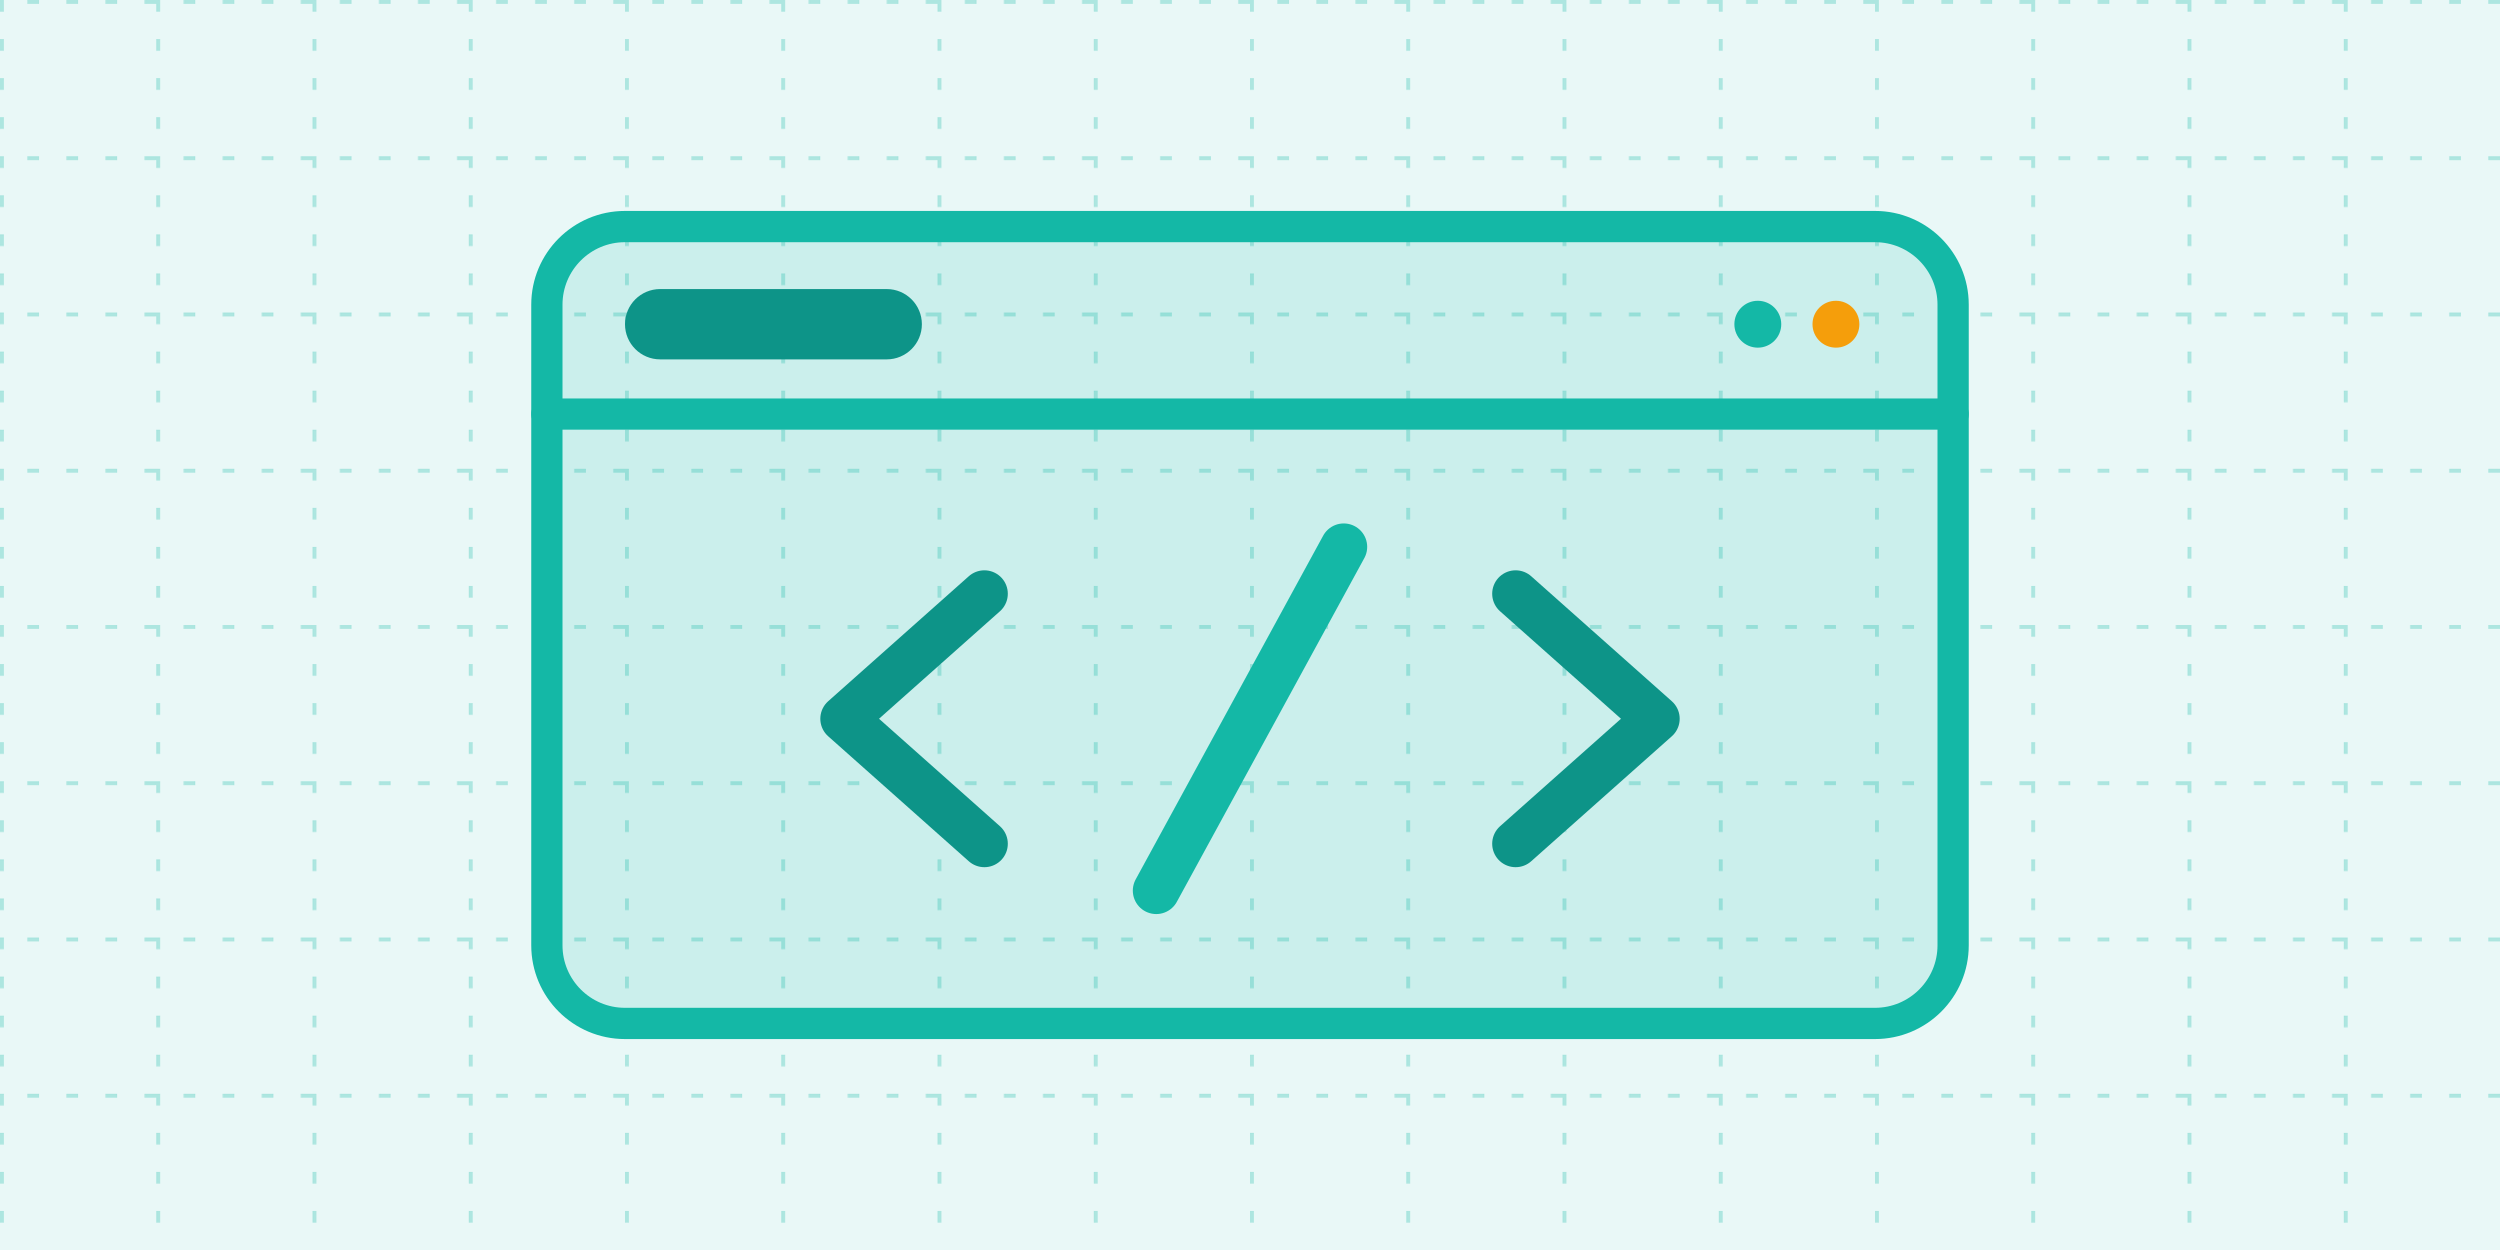
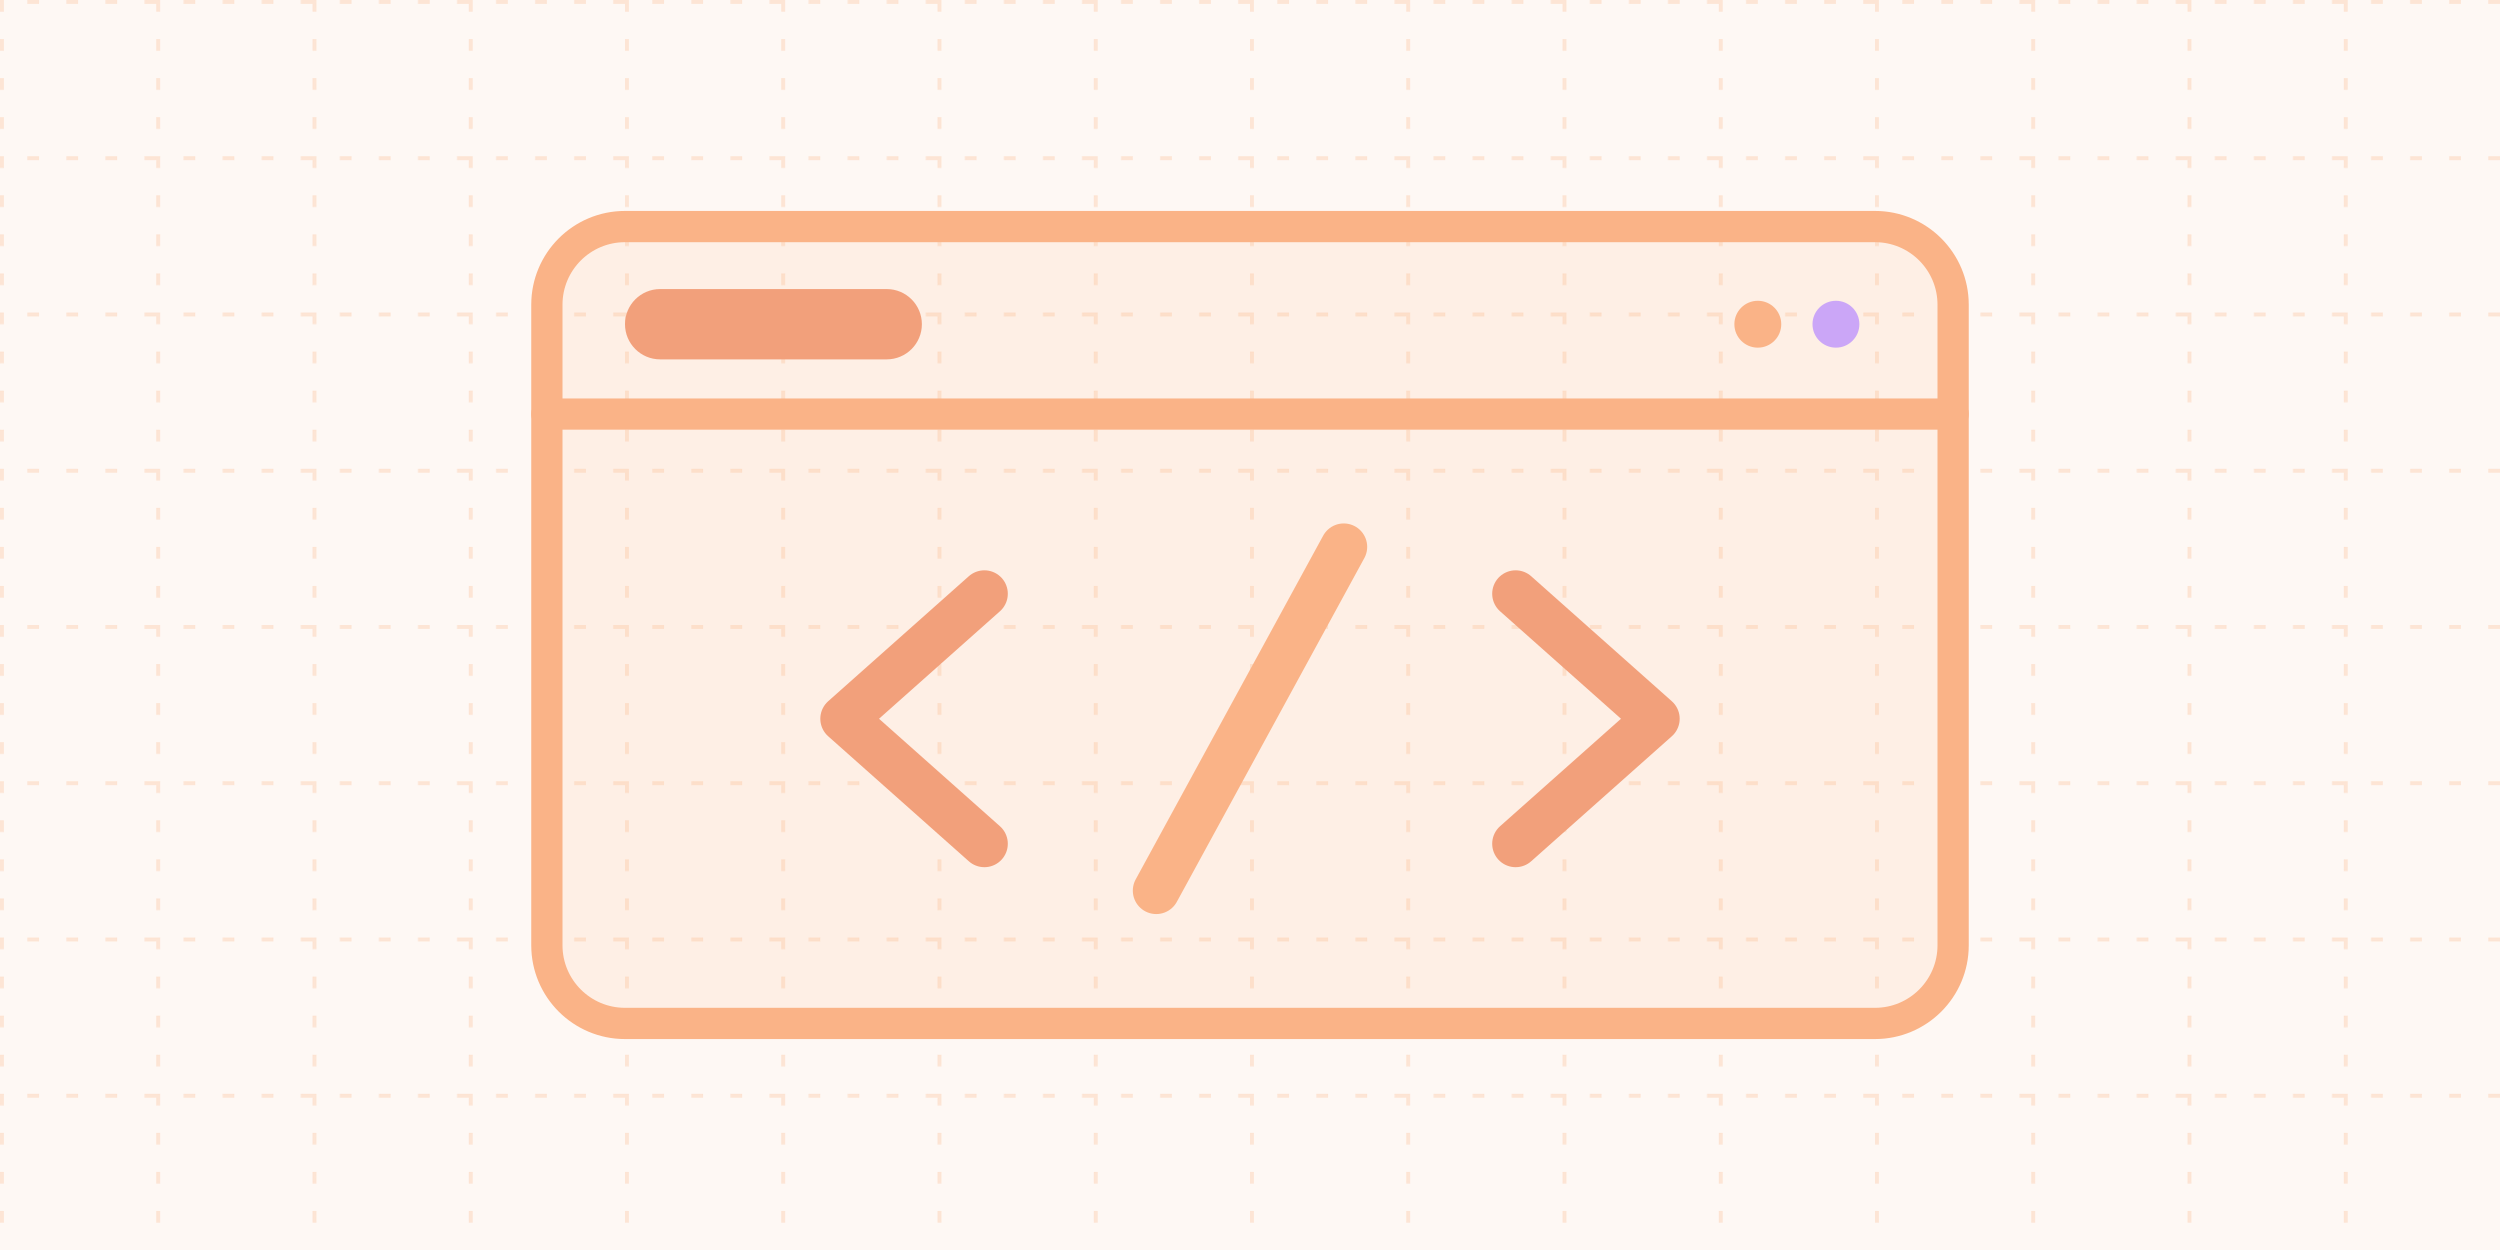
<svg xmlns="http://www.w3.org/2000/svg" viewBox="0 0 640 320" role="img">
  <defs>
    <pattern id="p" width="40" height="40" patternUnits="userSpaceOnUse">
-       <path d="M40 0H0V40" fill="none" stroke="#14B8A6" stroke-opacity=".28" stroke-width="2" stroke-dasharray="3 7" />
+       <path d="M40 0H0V40" fill="none" stroke="#fab387" stroke-opacity=".28" stroke-width="2" stroke-dasharray="3 7" />
    </pattern>
  </defs>
-   <rect width="640" height="320" fill="#14B8A6" fill-opacity=".09" />
+   <rect width="640" height="320" fill="#fab387" fill-opacity=".09" />
  <rect width="640" height="320" fill="url(#p)" />
  <g transform="translate(0 0)" fill="none" stroke-linecap="round" stroke-linejoin="round" stroke-width="8">
-     <rect x="140" y="58" width="360" height="204" rx="20" stroke="#14B8A6" fill="#14B8A6" fill-opacity=".14" />
-     <path d="M140 106H500" stroke="#14B8A6" />
-     <rect x="160" y="74" width="76" height="18" rx="9" fill="#0D9488" stroke="none" />
-     <circle cx="470" cy="83" r="6" fill="#F59E0B" stroke="none" />
-     <circle cx="450" cy="83" r="6" fill="#14B8A6" stroke="none" />
-     <path d="M252 152L216 184L252 216" stroke="#0D9488" stroke-width="12" />
-     <path d="M388 152L424 184L388 216" stroke="#0D9488" stroke-width="12" />
-     <path d="M344 140L296 228" stroke="#14B8A6" stroke-width="12" />
+     <rect x="140" y="58" width="360" height="204" rx="20" stroke="#fab387" fill="#fab387" fill-opacity=".14" />
+     <path d="M140 106H500" stroke="#fab387" />
+     <rect x="160" y="74" width="76" height="18" rx="9" fill="#f2a07b" stroke="none" />
+     <circle cx="470" cy="83" r="6" fill="#cba6f7" stroke="none" />
+     <circle cx="450" cy="83" r="6" fill="#fab387" stroke="none" />
+     <path d="M252 152L216 184L252 216" stroke="#f2a07b" stroke-width="12" />
+     <path d="M388 152L424 184L388 216" stroke="#f2a07b" stroke-width="12" />
+     <path d="M344 140L296 228" stroke="#fab387" stroke-width="12" />
  </g>
</svg>
